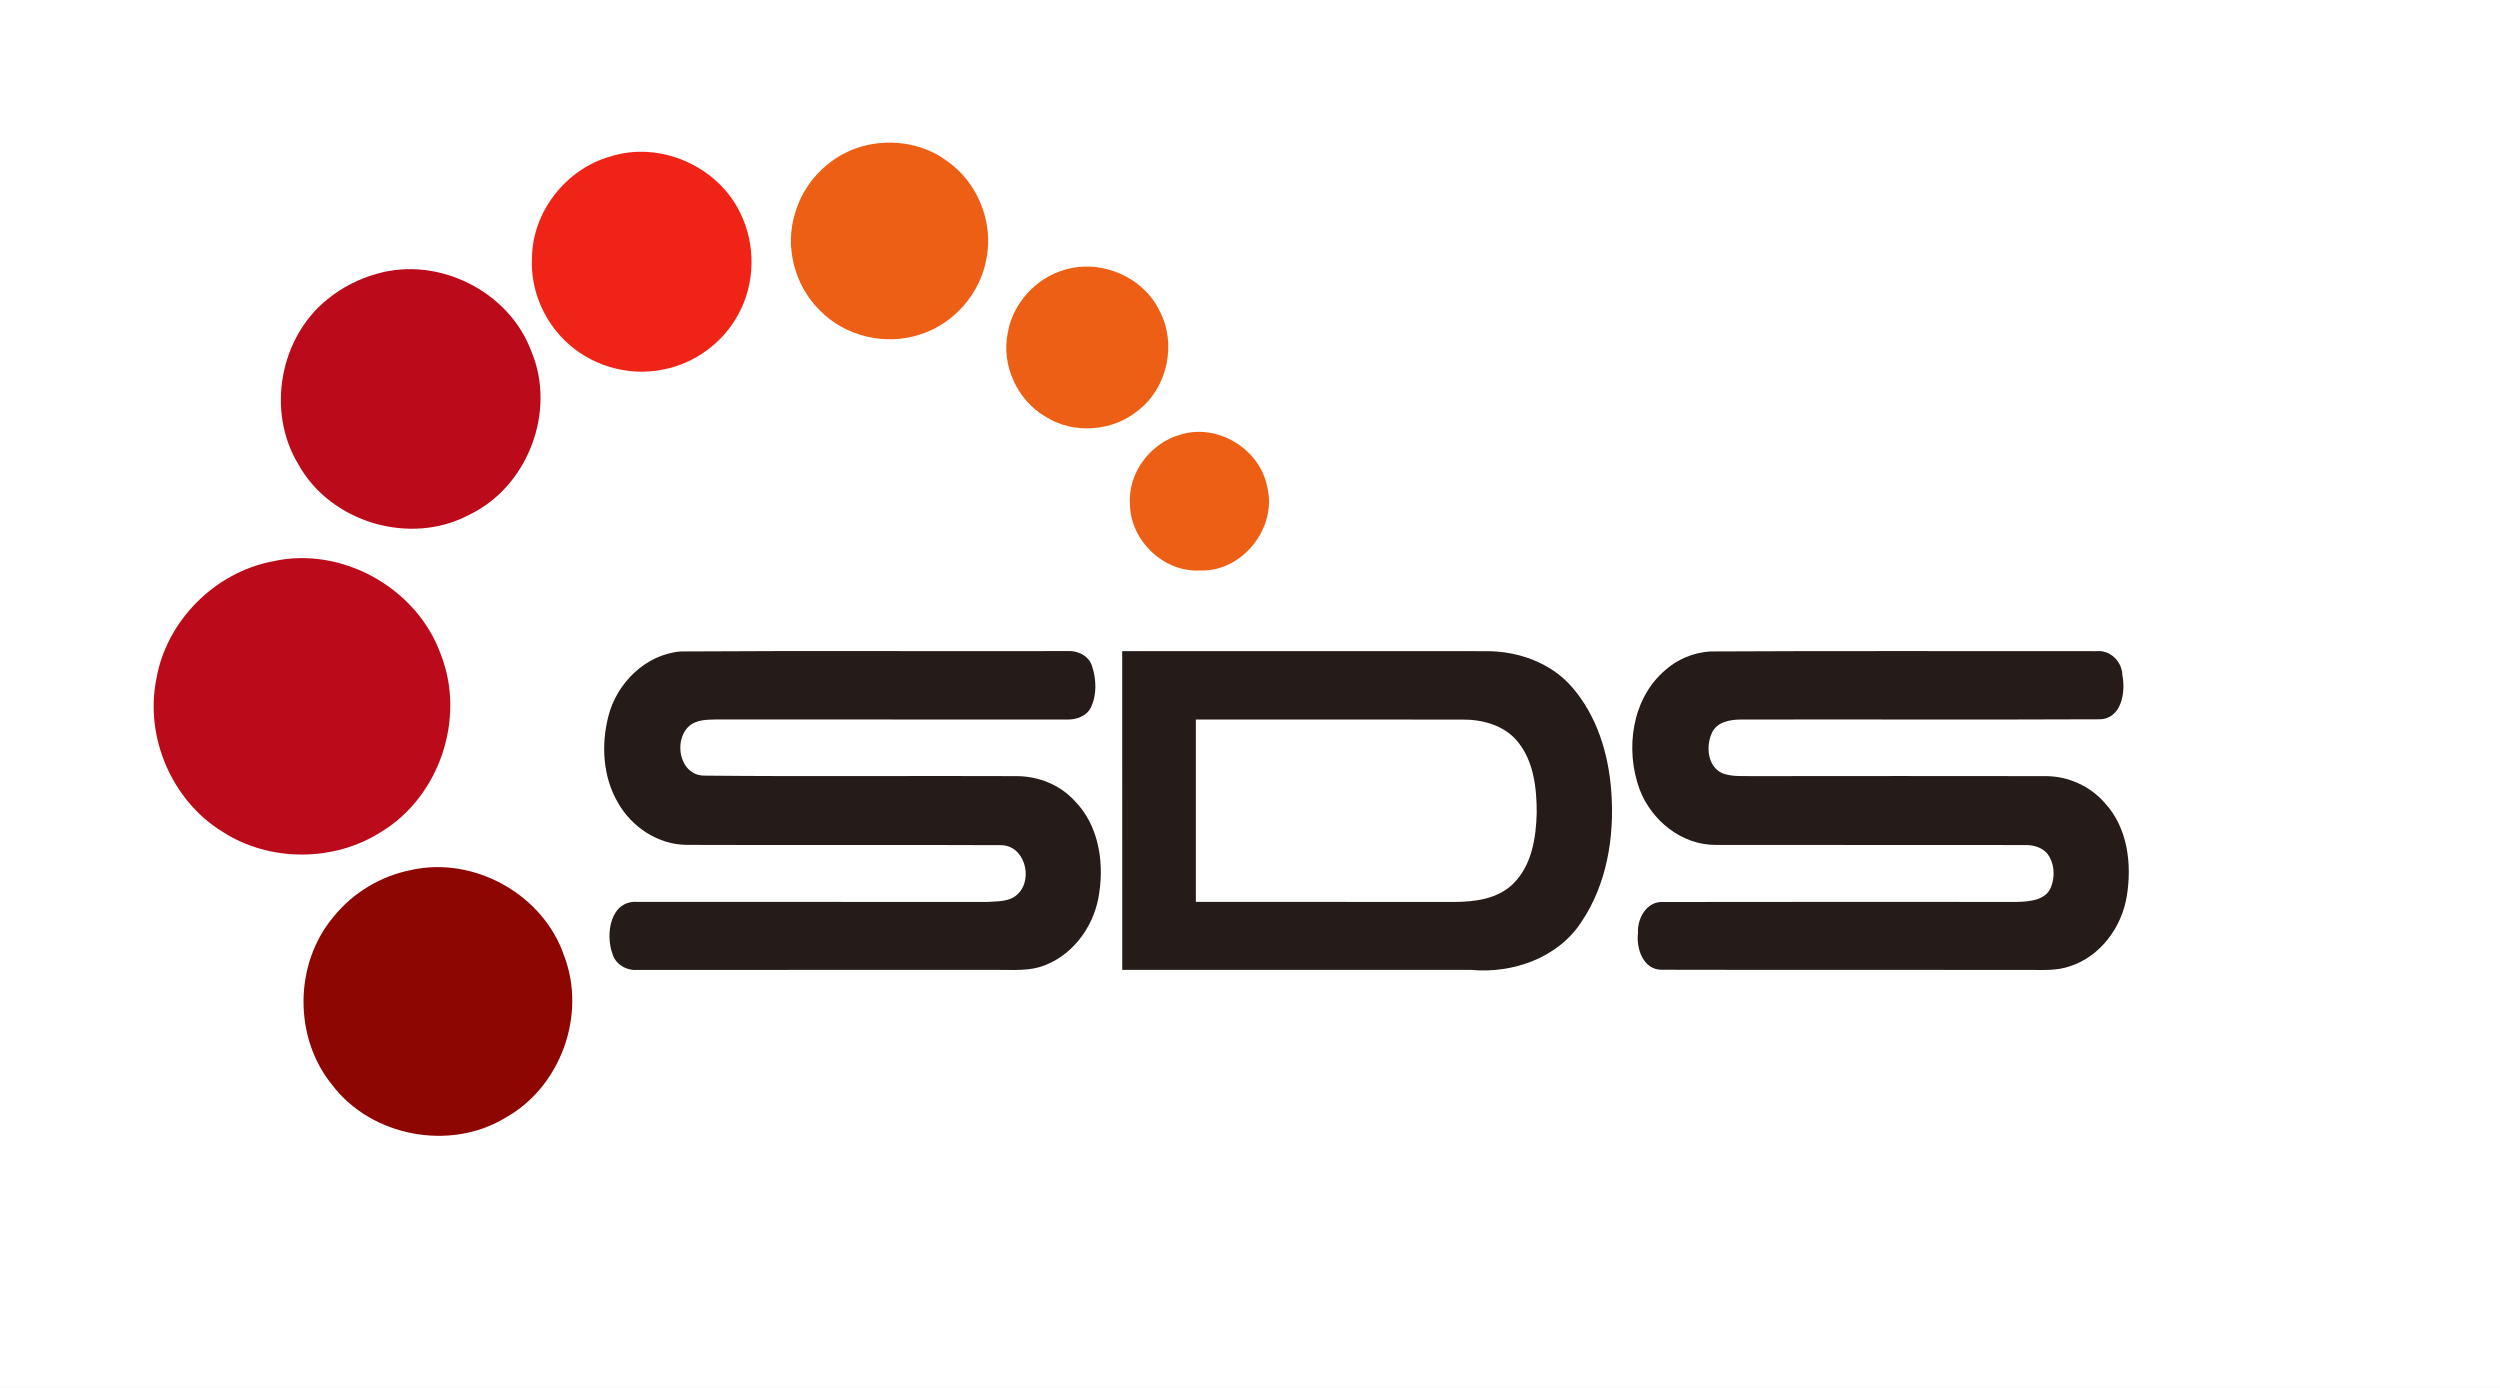
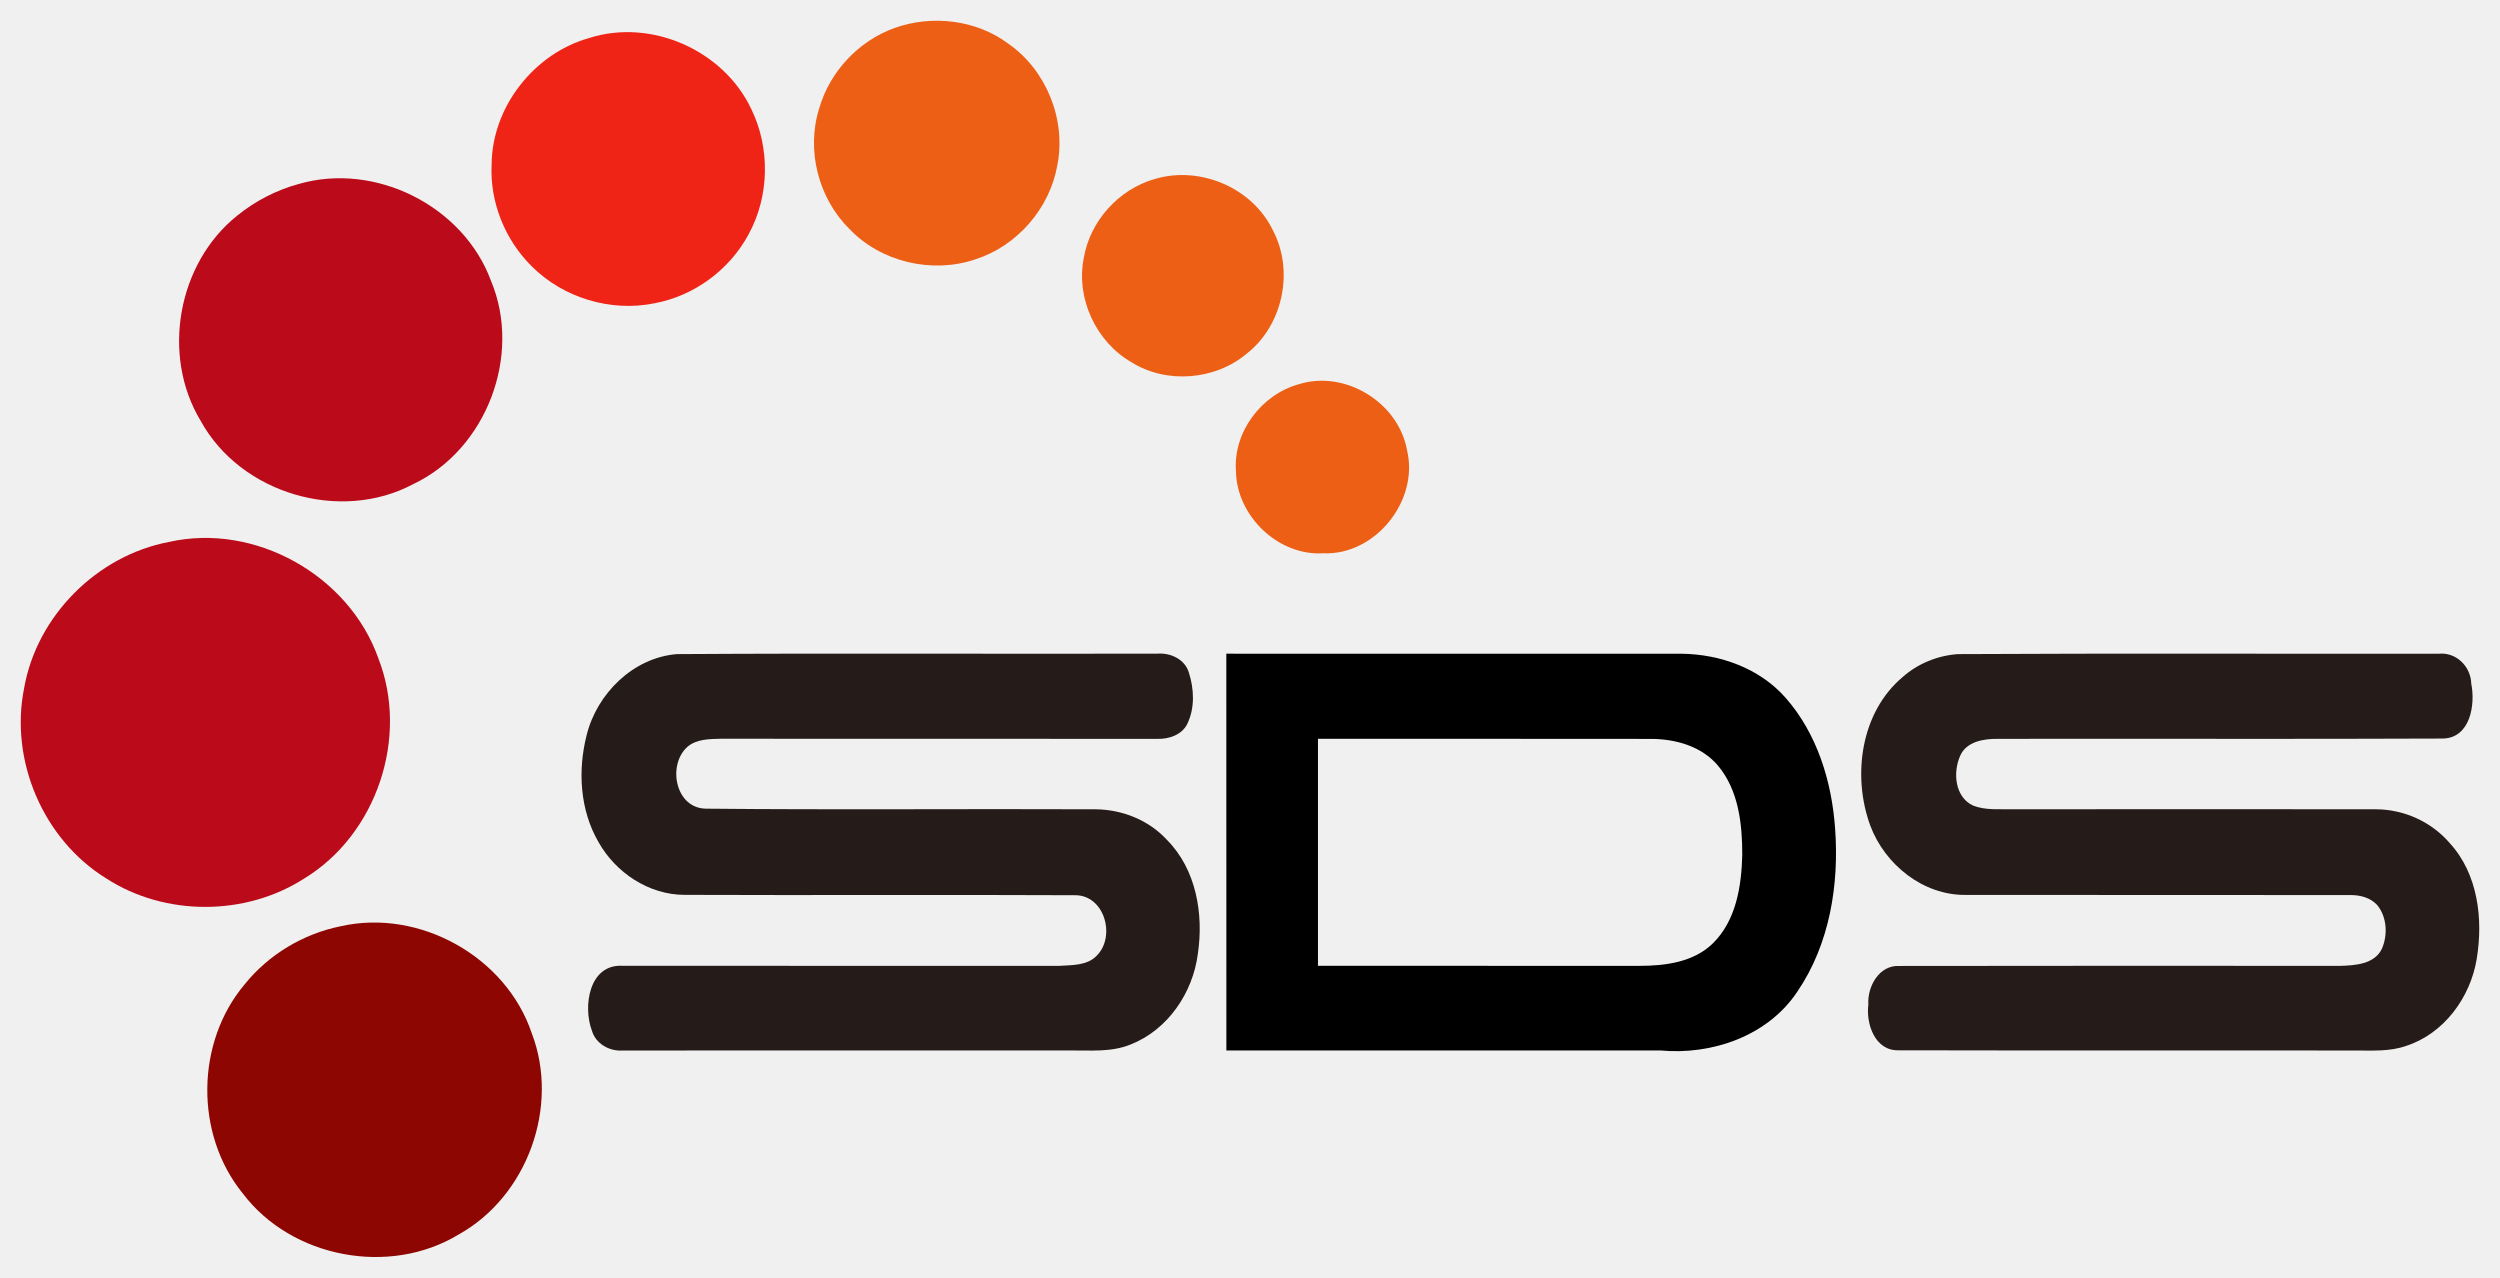
- <svg xmlns="http://www.w3.org/2000/svg" width="600pt" height="333pt" viewBox="0 0 600 333" version="1.1">
-   <path fill="#ffffff" d=" M 0.00 0.00 L 600.00 0.00 L 600.00 333.00 L 0.00 333.00 L 0.00 0.00 Z" />
-   <path fill="#ed5f14" d=" M 205.34 35.63 C 212.57 33.04 221.13 34.03 227.32 38.67 C 234.65 43.77 238.49 53.36 236.74 62.11 C 235.28 70.42 228.98 77.66 220.95 80.23 C 212.61 83.06 202.74 80.77 196.65 74.37 C 190.66 68.45 188.28 59.14 190.84 51.10 C 192.88 44.02 198.42 38.13 205.34 35.63 Z" />
-   <path fill="#ef2416" d=" M 146.44 37.57 C 158.40 33.71 172.38 39.91 177.72 51.23 C 181.40 58.73 181.25 68.02 177.24 75.36 C 173.59 82.22 166.74 87.28 159.09 88.70 C 150.66 90.43 141.50 87.68 135.42 81.59 C 130.26 76.51 127.31 69.22 127.67 61.97 C 127.73 50.89 135.83 40.56 146.44 37.57 Z" />
-   <path fill="#ed5f14" d=" M 255.56 64.73 C 264.29 62.14 274.41 66.44 278.34 74.70 C 282.42 82.49 280.24 92.91 273.33 98.36 C 267.23 103.54 257.78 104.33 250.99 100.04 C 244.19 96.12 240.30 87.72 241.84 80.01 C 243.03 72.85 248.58 66.71 255.56 64.73 Z" />
-   <path fill="#bb0a19" d=" M 90.42 65.72 C 105.19 61.40 122.22 69.92 127.54 84.36 C 133.58 98.74 126.66 116.87 112.58 123.56 C 98.48 131.09 79.27 125.40 71.58 111.39 C 63.92 98.74 67.11 80.96 78.67 71.76 C 82.12 68.97 86.15 66.89 90.42 65.72 Z" />
-   <path fill="#ed5f14" d=" M 283.25 104.33 C 292.21 101.48 302.52 107.82 304.17 117.03 C 306.52 126.76 298.06 137.34 288.01 136.91 C 279.33 137.43 271.31 129.72 271.19 121.09 C 270.62 113.57 276.07 106.33 283.25 104.33 Z" />
-   <path fill="#bb0a19" d=" M 65.47 134.72 C 82.06 130.98 100.19 141.18 105.83 157.17 C 111.78 172.37 105.51 191.11 91.56 199.60 C 80.23 206.90 64.71 206.94 53.38 199.61 C 41.22 192.12 34.71 176.89 37.53 162.91 C 39.96 148.98 51.60 137.34 65.47 134.72 Z" />
-   <path fill="#251b19" d=" M 163.37 156.35 C 194.27 156.15 225.18 156.34 256.08 156.26 C 258.57 156.07 261.32 157.34 262.09 159.86 C 263.13 163.06 263.29 166.75 261.79 169.83 C 260.75 171.92 258.25 172.76 256.05 172.69 C 228.01 172.68 199.97 172.69 171.94 172.67 C 169.70 172.72 167.20 172.70 165.40 174.24 C 161.50 177.78 163.10 186.14 169.06 186.15 C 194.06 186.40 219.07 186.16 244.07 186.27 C 249.23 186.30 254.39 188.35 257.89 192.18 C 263.52 197.85 264.98 206.46 263.84 214.12 C 262.89 221.64 258.04 228.81 250.87 231.62 C 247.11 233.16 243.00 232.73 239.04 232.77 C 210.34 232.77 181.64 232.76 152.93 232.78 C 150.40 232.97 147.74 231.48 147.01 228.97 C 145.23 224.26 146.46 216.04 152.95 216.45 C 180.98 216.45 209.01 216.45 237.04 216.46 C 239.54 216.29 242.51 216.46 244.37 214.46 C 248.07 210.74 245.83 202.71 240.06 202.84 C 215.00 202.72 189.93 202.87 164.87 202.77 C 157.99 202.76 151.60 198.51 148.28 192.60 C 144.69 186.43 144.25 178.80 145.99 171.97 C 147.97 163.97 154.95 157.04 163.37 156.35 Z" />
-   <path fill="#251b19" d=" M 269.33 156.27 C 298.58 156.27 327.83 156.27 357.07 156.28 C 364.52 156.35 372.19 159.09 377.18 164.79 C 383.25 171.70 386.07 180.91 386.71 189.96 C 387.51 200.82 385.66 212.27 379.44 221.41 C 373.77 229.98 362.96 233.70 353.02 232.77 C 325.12 232.76 297.23 232.77 269.34 232.77 C 269.33 207.27 269.33 181.77 269.33 156.27 Z" />
-   <path fill="#251b19" d=" M 410.39 156.35 C 441.28 156.18 472.17 156.31 503.06 156.28 C 506.44 155.92 509.28 158.71 509.37 162.04 C 510.19 166.13 509.18 172.48 503.94 172.63 C 475.28 172.76 446.62 172.63 417.96 172.69 C 415.34 172.67 412.04 173.22 410.85 175.90 C 409.39 179.10 409.77 183.93 413.33 185.56 C 415.76 186.51 418.44 186.20 421.00 186.27 C 444.33 186.25 467.67 186.23 491.01 186.27 C 496.41 186.29 501.69 188.68 505.21 192.78 C 510.68 198.73 511.69 207.46 510.42 215.14 C 509.20 222.56 504.09 229.55 496.79 231.90 C 493.66 233.00 490.30 232.78 487.05 232.78 C 457.68 232.74 428.31 232.81 398.94 232.74 C 394.41 232.86 392.64 227.68 393.12 223.92 C 392.90 220.43 395.22 216.24 399.15 216.48 C 427.43 216.42 455.72 216.46 484.00 216.46 C 486.92 216.38 490.75 216.17 492.16 213.11 C 493.30 210.45 493.11 207.03 491.24 204.74 C 489.93 203.30 487.91 202.78 486.02 202.81 C 461.32 202.77 436.61 202.82 411.91 202.78 C 403.68 202.88 396.31 196.94 393.49 189.41 C 389.97 179.79 391.63 167.55 399.78 160.73 C 402.71 158.15 406.50 156.62 410.39 156.35 Z" />
-   <path fill="#ffffff" d=" M 287.00 172.68 C 308.33 172.69 329.66 172.67 350.99 172.70 C 355.79 172.66 360.96 174.06 364.14 177.87 C 368.11 182.61 368.82 189.12 368.81 195.08 C 368.66 201.10 367.63 207.73 363.12 212.14 C 359.42 215.75 354.00 216.45 349.05 216.46 C 328.37 216.44 307.69 216.46 287.00 216.45 C 287.00 201.86 287.00 187.27 287.00 172.68 Z" />
-   <path fill="#8d0602" d=" M 98.57 208.82 C 113.75 205.38 130.46 214.69 135.41 229.46 C 140.82 243.59 134.54 260.89 121.32 268.25 C 107.99 276.36 89.09 272.79 79.68 260.33 C 70.42 248.94 70.59 231.22 80.07 220.00 C 84.68 214.27 91.37 210.27 98.57 208.82 Z" />
+ <svg xmlns="http://www.w3.org/2000/svg" width="482.034pt" height="246.37pt" viewBox="0 0 482.034 246.37" version="1.1" id="svg2">
+   <defs id="defs30" />
+   <path d="m 172.463,5.402 c 7.23,-2.59 15.79,-1.6 21.98,3.04 7.33,5.1 11.17,14.69 9.42,23.44 -1.46,8.31 -7.76,15.55 -15.79,18.12 -8.34,2.83 -18.21,0.54 -24.3,-5.86 -5.99,-5.92 -8.37,-15.23 -5.81,-23.27 2.04,-7.08 7.58,-12.97 14.5,-15.47 z" id="path6" style="fill:#ed5f14" />
+   <path d="m 113.563,7.342 c 11.96,-3.86 25.94,2.34 31.28,13.66 3.68,7.5 3.53,16.79 -0.48,24.13 -3.65,6.86 -10.5,11.92 -18.15,13.34 -8.43,1.73 -17.59,-1.02 -23.67,-7.11 -5.16,-5.08 -8.11,-12.37 -7.75,-19.62 0.06,-11.08 8.16,-21.41 18.77,-24.4 z" id="path8" style="fill:#ef2416" />
+   <path d="m 222.683,34.502 c 8.73,-2.59 18.85,1.71 22.78,9.97 4.08,7.79 1.9,18.21 -5.01,23.66 -6.1,5.18 -15.55,5.97 -22.34,1.68 -6.8,-3.92 -10.69,-12.32 -9.15,-20.03 1.19,-7.16 6.74,-13.3 13.72,-15.28 z" id="path10" style="fill:#ed5f14" />
+   <path d="m 57.543,35.492 c 14.77,-4.32 31.8,4.2 37.12,18.64 6.04,14.38 -0.88,32.51 -14.96,39.2 -14.1,7.53 -33.31,1.84 -41,-12.17 -7.66,-12.65 -4.47,-30.43 7.09,-39.63 3.45,-2.79 7.48,-4.87 11.75,-6.04 z" id="path12" style="fill:#bb0a19" />
+   <path d="m 250.373,74.102 c 8.96,-2.85 19.27,3.49 20.92,12.7 2.35,9.73 -6.11,20.31 -16.16,19.88 -8.68,0.52 -16.7,-7.19 -16.82,-15.82 -0.57,-7.52 4.88,-14.76 12.06,-16.76 z" id="path14" style="fill:#ed5f14" />
+   <path d="m 32.593,104.492 c 16.59,-3.74 34.72,6.46 40.36,22.45 5.95,15.2 -0.32,33.94 -14.27,42.43 -11.33,7.3 -26.85,7.34 -38.18,0.01 -12.16,-7.49 -18.67,-22.72 -15.85,-36.7 2.43,-13.93 14.07,-25.57 27.94,-28.19 z" id="path16" style="fill:#bb0a19" />
+   <path d="m 130.493,126.122 c 30.9,-0.2 61.81,-0.01 92.71,-0.09 2.49,-0.19 5.24,1.08 6.01,3.6 1.04,3.2 1.2,6.89 -0.3,9.97 -1.04,2.09 -3.54,2.93 -5.74,2.86 -28.04,-0.01 -56.08,0 -84.11,-0.02 -2.24,0.05 -4.74,0.03 -6.54,1.57 -3.9,3.54 -2.3,11.9 3.66,11.91 25,0.25 50.01,0.01 75.01,0.12 5.16,0.03 10.32,2.08 13.82,5.91 5.63,5.67 7.09,14.28 5.95,21.94 -0.95,7.52 -5.8,14.69 -12.97,17.5 -3.76,1.54 -7.87,1.11 -11.83,1.15 -28.7,0 -57.4,-0.01 -86.11,0.01 -2.53,0.19 -5.19,-1.3 -5.92,-3.81 -1.78,-4.71 -0.55,-12.93 5.94,-12.52 28.03,0 56.06,0 84.09,0.01 2.5,-0.17 5.47,0 7.33,-2 3.7,-3.72 1.46,-11.75 -4.31,-11.62 -25.06,-0.12 -50.13,0.03 -75.19,-0.07 -6.88,-0.01 -13.27,-4.26 -16.59,-10.17 -3.59,-6.17 -4.03,-13.8 -2.29,-20.63 1.98,-8 8.96,-14.93 17.38,-15.62 z" id="path18" style="fill:#251b19" />
+   <path d="m 236.452,126.042 c 0,25.5 9.3e-4,51 0.011,76.5 27.89,0 55.78,-0.01 83.68,0 9.94,0.93 20.75,-2.791 26.42,-11.361 6.22,-9.14 8.069,-20.59 7.269,-31.45 -0.64,-9.05 -3.46,-18.259 -9.53,-25.169 -4.99,-5.7 -12.659,-8.441 -20.109,-8.511 -29.24,-0.01 -58.491,-0.009 -87.741,-0.009 z m 17.67,16.409 c 21.33,0.01 42.661,-0.01 63.991,0.02 4.8,-0.04 9.97,1.36 13.15,5.17 3.97,4.74 4.679,11.249 4.669,17.209 -0.15,6.02 -1.179,12.651 -5.689,17.061 -3.7,3.61 -9.12,4.309 -14.07,4.319 -20.68,-0.02 -41.36,6.2e-4 -62.05,-0.009 l 0,-43.77 z" id="path20" />
+   <path d="m 377.513,126.122 c 30.89,-0.17 61.78,-0.04 92.67,-0.07 3.38,-0.36 6.22,2.43 6.31,5.76 0.82,4.09 -0.19,10.44 -5.43,10.59 -28.66,0.13 -57.32,0 -85.98,0.06 -2.62,-0.02 -5.92,0.53 -7.11,3.21 -1.46,3.2 -1.08,8.03 2.48,9.66 2.43,0.95 5.11,0.64 7.67,0.71 23.33,-0.02 46.67,-0.04 70.01,0 5.4,0.02 10.68,2.41 14.2,6.51 5.47,5.95 6.48,14.68 5.21,22.36 -1.22,7.42 -6.33,14.41 -13.63,16.76 -3.13,1.1 -6.49,0.88 -9.74,0.88 -29.37,-0.04 -58.74,0.03 -88.11,-0.04 -4.53,0.12 -6.3,-5.06 -5.82,-8.82 -0.22,-3.49 2.1,-7.68 6.03,-7.44 28.28,-0.06 56.57,-0.02 84.85,-0.02 2.92,-0.08 6.75,-0.29 8.16,-3.35 1.14,-2.66 0.95,-6.08 -0.92,-8.37 -1.31,-1.44 -3.33,-1.96 -5.22,-1.93 -24.7,-0.04 -49.41,0.01 -74.11,-0.03 -8.23,0.1 -15.6,-5.84 -18.42,-13.37 -3.52,-9.62 -1.86,-21.86 6.29,-28.68 2.93,-2.58 6.72,-4.11 10.61,-4.38 z" id="path22" style="fill:#251b19" />
+   <path d="m 65.693,178.592 c 15.18,-3.44 31.89,5.87 36.84,20.64 5.41,14.13 -0.87,31.43 -14.09,38.79 -13.33,8.11 -32.23,4.54 -41.64,-7.92 -9.26,-11.39 -9.09,-29.11 0.39,-40.33 4.61,-5.73 11.3,-9.73 18.5,-11.18 z" id="path26" style="fill:#8d0602" />
</svg>
